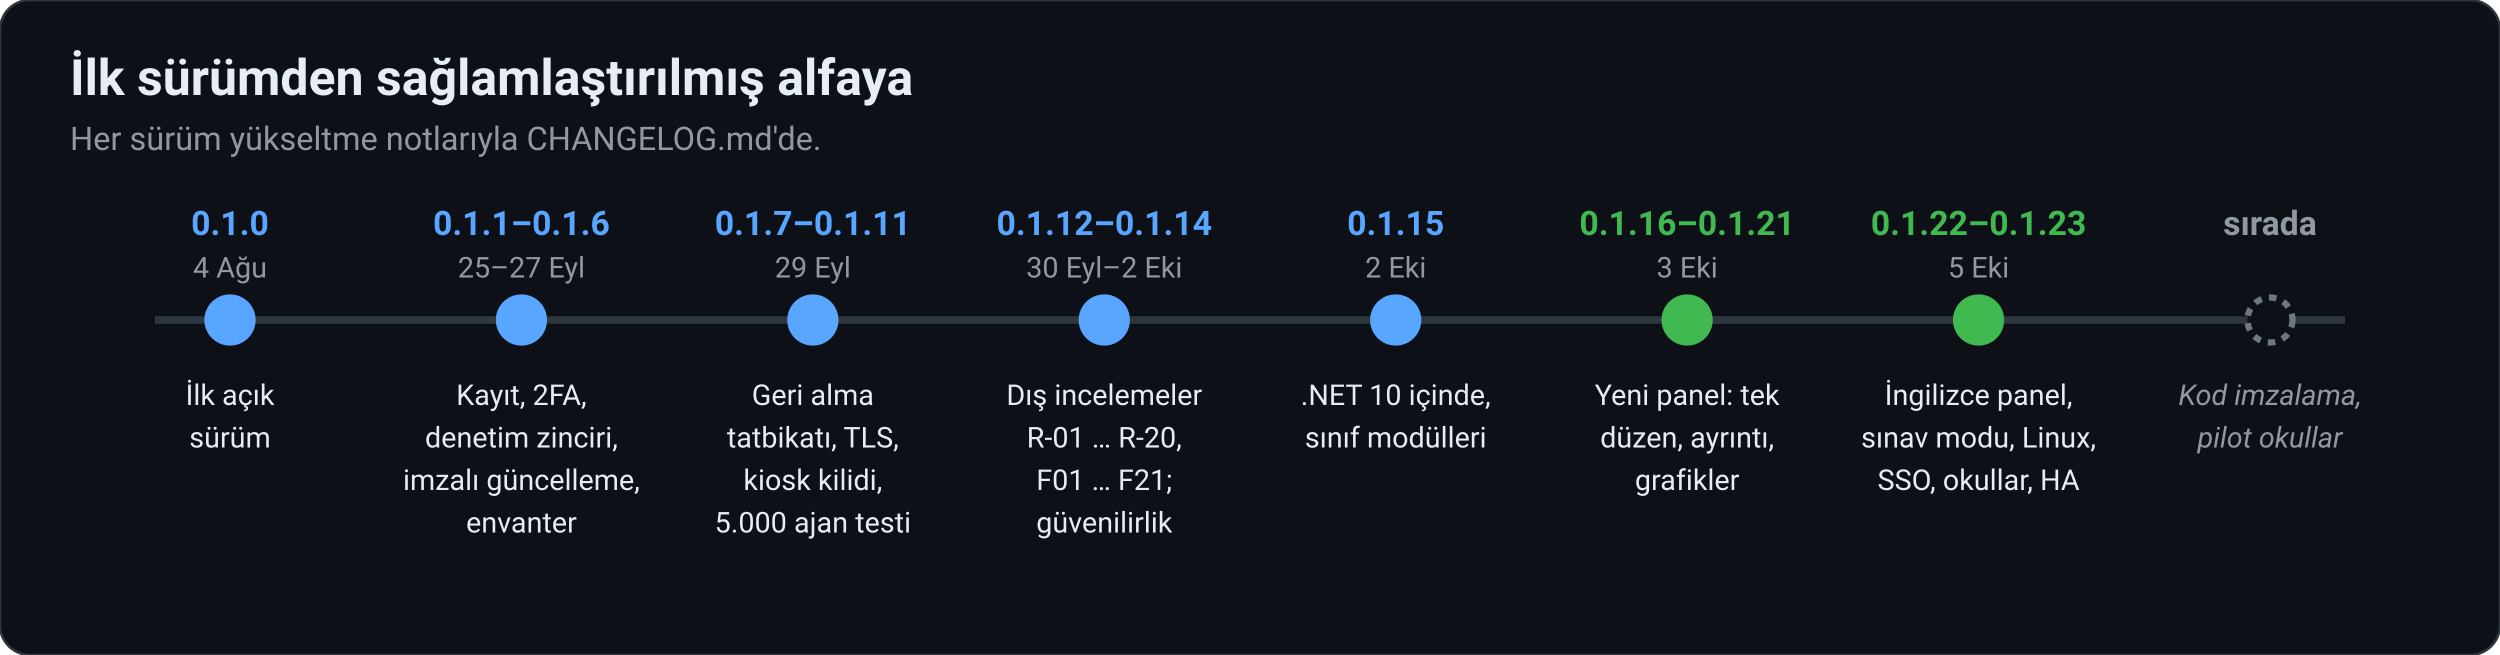
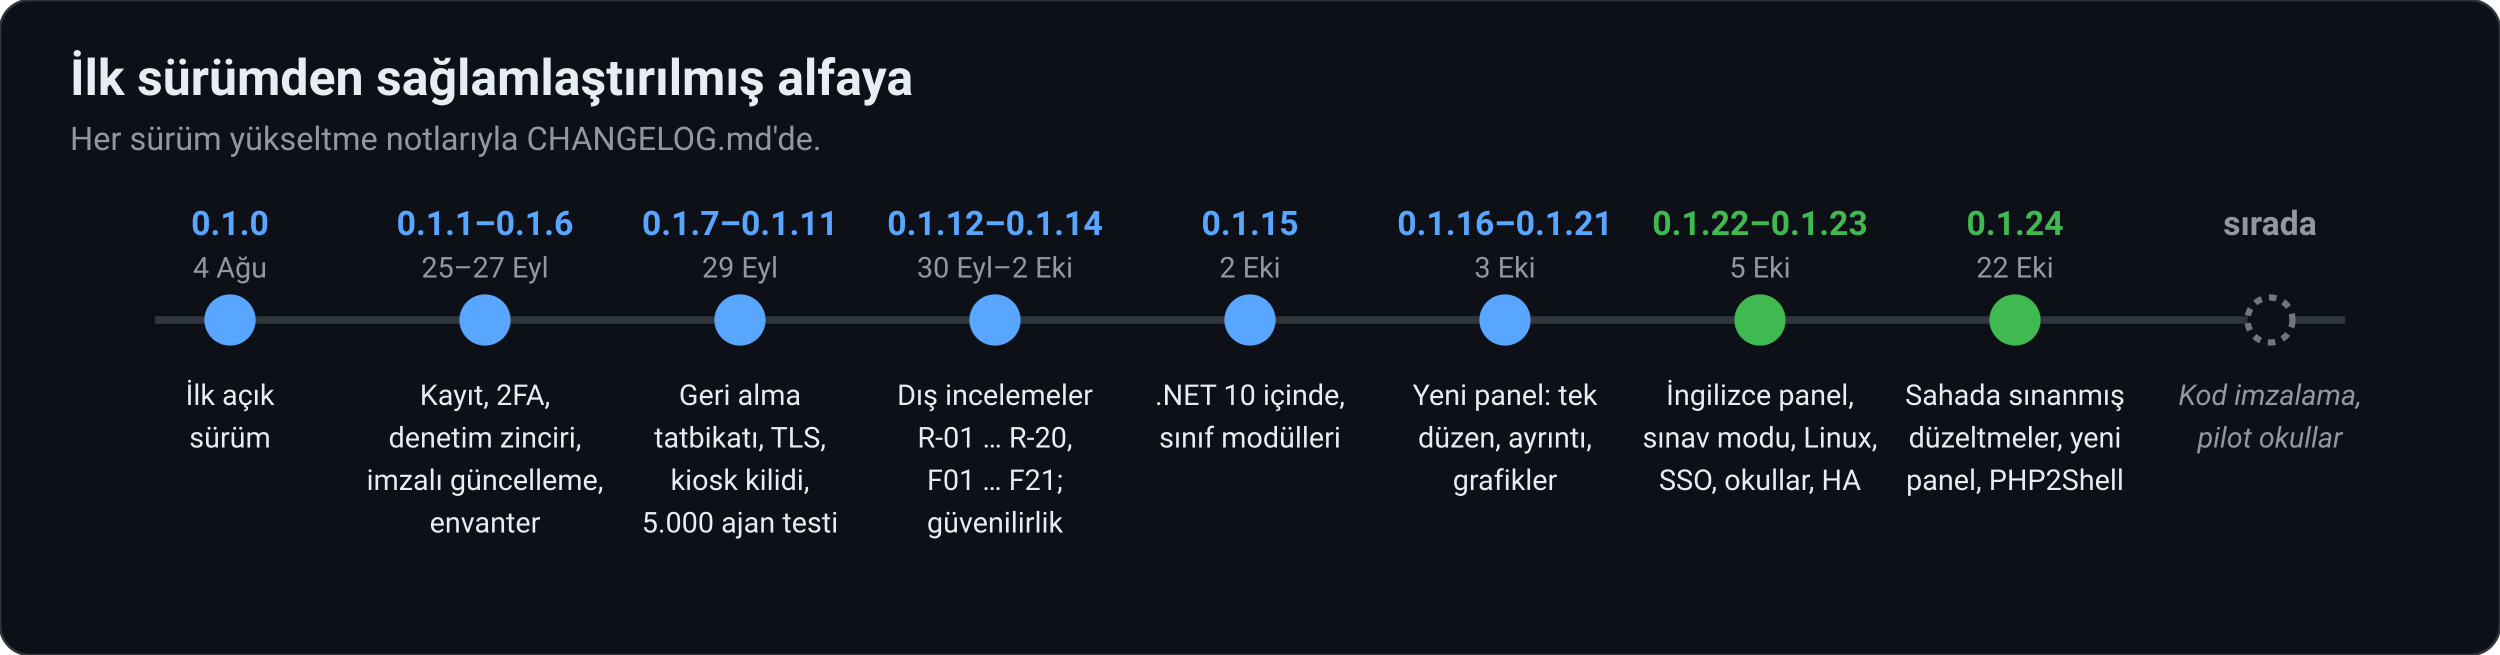
<svg xmlns="http://www.w3.org/2000/svg" viewBox="0 0 1000 262" width="1000" height="262" role="img" aria-label="İlk sürümden sağlamlaştırılmış alfaya">
  <defs>
    <marker id="arr-line" viewBox="0 0 10 10" refX="9" refY="5" markerWidth="7" markerHeight="7" orient="auto-start-reverse">
      <path d="M0,0 L10,5 L0,10 z" fill="#6e7681" />
    </marker>
    <marker id="arr-blue" viewBox="0 0 10 10" refX="9" refY="5" markerWidth="7" markerHeight="7" orient="auto-start-reverse">
      <path d="M0,0 L10,5 L0,10 z" fill="#58a6ff" />
    </marker>
    <marker id="arr-green" viewBox="0 0 10 10" refX="9" refY="5" markerWidth="7" markerHeight="7" orient="auto-start-reverse">
      <path d="M0,0 L10,5 L0,10 z" fill="#3fb950" />
    </marker>
    <marker id="arr-violet" viewBox="0 0 10 10" refX="9" refY="5" markerWidth="7" markerHeight="7" orient="auto-start-reverse">
      <path d="M0,0 L10,5 L0,10 z" fill="#bc8cff" />
    </marker>
    <marker id="arr-amber" viewBox="0 0 10 10" refX="9" refY="5" markerWidth="7" markerHeight="7" orient="auto-start-reverse">
      <path d="M0,0 L10,5 L0,10 z" fill="#e3b341" />
    </marker>
    <marker id="arr-red" viewBox="0 0 10 10" refX="9" refY="5" markerWidth="7" markerHeight="7" orient="auto-start-reverse">
      <path d="M0,0 L10,5 L0,10 z" fill="#ff7b72" />
    </marker>
  </defs>
  <rect x="0" y="0" width="1000" height="262" rx="12" fill="#0d1117" stroke="#30363d" stroke-width="1" />
  <text x="28" y="38" font-family="-apple-system,BlinkMacSystemFont,Segoe UI,Roboto,Helvetica,Arial,sans-serif" font-size="20" font-weight="700" fill="#e6edf3" text-anchor="start">İlk sürümden sağlamlaştırılmış alfaya</text>
  <text x="28" y="60" font-family="-apple-system,BlinkMacSystemFont,Segoe UI,Roboto,Helvetica,Arial,sans-serif" font-size="13" font-weight="400" fill="#9198a1" text-anchor="start">Her sürüm yükseltme notlarıyla CHANGELOG.md'de.</text>
  <line x1="62" y1="128" x2="938" y2="128" stroke="#30363d" stroke-width="3" />
  <circle cx="92.0" cy="128" r="9" fill="#58a6ff" stroke="#58a6ff" stroke-width="2.5" />
  <text x="92.0" y="94" font-family="-apple-system,BlinkMacSystemFont,Segoe UI,Roboto,Helvetica,Arial,sans-serif" font-size="13.5" font-weight="700" fill="#58a6ff" text-anchor="middle">0.1.0</text>
  <text x="92.0" y="111" font-family="-apple-system,BlinkMacSystemFont,Segoe UI,Roboto,Helvetica,Arial,sans-serif" font-size="11.5" font-weight="400" fill="#9198a1" text-anchor="middle">4 Ağu</text>
  <text x="92.0" y="162" font-family="-apple-system,BlinkMacSystemFont,Segoe UI,Roboto,Helvetica,Arial,sans-serif" font-size="11.5" font-weight="400" fill="#e6edf3" text-anchor="middle">İlk açık</text>
  <text x="92.0" y="179" font-family="-apple-system,BlinkMacSystemFont,Segoe UI,Roboto,Helvetica,Arial,sans-serif" font-size="11.5" font-weight="400" fill="#e6edf3" text-anchor="middle">sürüm</text>
-   <circle cx="208.571" cy="128" r="9" fill="#58a6ff" stroke="#58a6ff" stroke-width="2.5" />
-   <text x="208.571" y="94" font-family="-apple-system,BlinkMacSystemFont,Segoe UI,Roboto,Helvetica,Arial,sans-serif" font-size="13.5" font-weight="700" fill="#58a6ff" text-anchor="middle">0.1.1–0.1.6</text>
-   <text x="208.571" y="111" font-family="-apple-system,BlinkMacSystemFont,Segoe UI,Roboto,Helvetica,Arial,sans-serif" font-size="11.5" font-weight="400" fill="#9198a1" text-anchor="middle">25–27 Eyl</text>
-   <text x="208.571" y="162" font-family="-apple-system,BlinkMacSystemFont,Segoe UI,Roboto,Helvetica,Arial,sans-serif" font-size="11.5" font-weight="400" fill="#e6edf3" text-anchor="middle">Kayıt, 2FA,</text>
-   <text x="208.571" y="179" font-family="-apple-system,BlinkMacSystemFont,Segoe UI,Roboto,Helvetica,Arial,sans-serif" font-size="11.5" font-weight="400" fill="#e6edf3" text-anchor="middle">denetim zinciri,</text>
-   <text x="208.571" y="196" font-family="-apple-system,BlinkMacSystemFont,Segoe UI,Roboto,Helvetica,Arial,sans-serif" font-size="11.5" font-weight="400" fill="#e6edf3" text-anchor="middle">imzalı güncelleme,</text>
-   <text x="208.571" y="213" font-family="-apple-system,BlinkMacSystemFont,Segoe UI,Roboto,Helvetica,Arial,sans-serif" font-size="11.5" font-weight="400" fill="#e6edf3" text-anchor="middle">envanter</text>
-   <circle cx="325.143" cy="128" r="9" fill="#58a6ff" stroke="#58a6ff" stroke-width="2.5" />
-   <text x="325.143" y="94" font-family="-apple-system,BlinkMacSystemFont,Segoe UI,Roboto,Helvetica,Arial,sans-serif" font-size="13.5" font-weight="700" fill="#58a6ff" text-anchor="middle">0.1.7–0.1.11</text>
-   <text x="325.143" y="111" font-family="-apple-system,BlinkMacSystemFont,Segoe UI,Roboto,Helvetica,Arial,sans-serif" font-size="11.5" font-weight="400" fill="#9198a1" text-anchor="middle">29 Eyl</text>
-   <text x="325.143" y="162" font-family="-apple-system,BlinkMacSystemFont,Segoe UI,Roboto,Helvetica,Arial,sans-serif" font-size="11.5" font-weight="400" fill="#e6edf3" text-anchor="middle">Geri alma</text>
-   <text x="325.143" y="179" font-family="-apple-system,BlinkMacSystemFont,Segoe UI,Roboto,Helvetica,Arial,sans-serif" font-size="11.5" font-weight="400" fill="#e6edf3" text-anchor="middle">tatbikatı, TLS,</text>
-   <text x="325.143" y="196" font-family="-apple-system,BlinkMacSystemFont,Segoe UI,Roboto,Helvetica,Arial,sans-serif" font-size="11.5" font-weight="400" fill="#e6edf3" text-anchor="middle">kiosk kilidi,</text>
-   <text x="325.143" y="213" font-family="-apple-system,BlinkMacSystemFont,Segoe UI,Roboto,Helvetica,Arial,sans-serif" font-size="11.5" font-weight="400" fill="#e6edf3" text-anchor="middle">5.000 ajan testi</text>
-   <circle cx="441.714" cy="128" r="9" fill="#58a6ff" stroke="#58a6ff" stroke-width="2.5" />
-   <text x="441.714" y="94" font-family="-apple-system,BlinkMacSystemFont,Segoe UI,Roboto,Helvetica,Arial,sans-serif" font-size="13.5" font-weight="700" fill="#58a6ff" text-anchor="middle">0.1.12–0.1.14</text>
-   <text x="441.714" y="111" font-family="-apple-system,BlinkMacSystemFont,Segoe UI,Roboto,Helvetica,Arial,sans-serif" font-size="11.5" font-weight="400" fill="#9198a1" text-anchor="middle">30 Eyl–2 Eki</text>
-   <text x="441.714" y="162" font-family="-apple-system,BlinkMacSystemFont,Segoe UI,Roboto,Helvetica,Arial,sans-serif" font-size="11.5" font-weight="400" fill="#e6edf3" text-anchor="middle">Dış incelemeler</text>
-   <text x="441.714" y="179" font-family="-apple-system,BlinkMacSystemFont,Segoe UI,Roboto,Helvetica,Arial,sans-serif" font-size="11.5" font-weight="400" fill="#e6edf3" text-anchor="middle">R-01 … R-20,</text>
-   <text x="441.714" y="196" font-family="-apple-system,BlinkMacSystemFont,Segoe UI,Roboto,Helvetica,Arial,sans-serif" font-size="11.5" font-weight="400" fill="#e6edf3" text-anchor="middle">F01 … F21;</text>
-   <text x="441.714" y="213" font-family="-apple-system,BlinkMacSystemFont,Segoe UI,Roboto,Helvetica,Arial,sans-serif" font-size="11.5" font-weight="400" fill="#e6edf3" text-anchor="middle">güvenilirlik</text>
-   <circle cx="558.286" cy="128" r="9" fill="#58a6ff" stroke="#58a6ff" stroke-width="2.5" />
-   <text x="558.286" y="94" font-family="-apple-system,BlinkMacSystemFont,Segoe UI,Roboto,Helvetica,Arial,sans-serif" font-size="13.5" font-weight="700" fill="#58a6ff" text-anchor="middle">0.1.15</text>
-   <text x="558.286" y="111" font-family="-apple-system,BlinkMacSystemFont,Segoe UI,Roboto,Helvetica,Arial,sans-serif" font-size="11.5" font-weight="400" fill="#9198a1" text-anchor="middle">2 Eki</text>
-   <text x="558.286" y="162" font-family="-apple-system,BlinkMacSystemFont,Segoe UI,Roboto,Helvetica,Arial,sans-serif" font-size="11.5" font-weight="400" fill="#e6edf3" text-anchor="middle">.NET 10 içinde,</text>
-   <text x="558.286" y="179" font-family="-apple-system,BlinkMacSystemFont,Segoe UI,Roboto,Helvetica,Arial,sans-serif" font-size="11.5" font-weight="400" fill="#e6edf3" text-anchor="middle">sınıf modülleri</text>
-   <circle cx="674.857" cy="128" r="9" fill="#3fb950" stroke="#3fb950" stroke-width="2.5" />
-   <text x="674.857" y="94" font-family="-apple-system,BlinkMacSystemFont,Segoe UI,Roboto,Helvetica,Arial,sans-serif" font-size="13.5" font-weight="700" fill="#3fb950" text-anchor="middle">0.1.16–0.1.21</text>
-   <text x="674.857" y="111" font-family="-apple-system,BlinkMacSystemFont,Segoe UI,Roboto,Helvetica,Arial,sans-serif" font-size="11.5" font-weight="400" fill="#9198a1" text-anchor="middle">3 Eki</text>
-   <text x="674.857" y="162" font-family="-apple-system,BlinkMacSystemFont,Segoe UI,Roboto,Helvetica,Arial,sans-serif" font-size="11.5" font-weight="400" fill="#e6edf3" text-anchor="middle">Yeni panel: tek</text>
-   <text x="674.857" y="179" font-family="-apple-system,BlinkMacSystemFont,Segoe UI,Roboto,Helvetica,Arial,sans-serif" font-size="11.5" font-weight="400" fill="#e6edf3" text-anchor="middle">düzen, ayrıntı,</text>
-   <text x="674.857" y="196" font-family="-apple-system,BlinkMacSystemFont,Segoe UI,Roboto,Helvetica,Arial,sans-serif" font-size="11.5" font-weight="400" fill="#e6edf3" text-anchor="middle">grafikler</text>
-   <circle cx="791.429" cy="128" r="9" fill="#3fb950" stroke="#3fb950" stroke-width="2.5" />
-   <text x="791.429" y="94" font-family="-apple-system,BlinkMacSystemFont,Segoe UI,Roboto,Helvetica,Arial,sans-serif" font-size="13.5" font-weight="700" fill="#3fb950" text-anchor="middle">0.1.22–0.1.23</text>
-   <text x="791.429" y="111" font-family="-apple-system,BlinkMacSystemFont,Segoe UI,Roboto,Helvetica,Arial,sans-serif" font-size="11.5" font-weight="400" fill="#9198a1" text-anchor="middle">5 Eki</text>
-   <text x="791.429" y="162" font-family="-apple-system,BlinkMacSystemFont,Segoe UI,Roboto,Helvetica,Arial,sans-serif" font-size="11.5" font-weight="400" fill="#e6edf3" text-anchor="middle">İngilizce panel,</text>
-   <text x="791.429" y="179" font-family="-apple-system,BlinkMacSystemFont,Segoe UI,Roboto,Helvetica,Arial,sans-serif" font-size="11.5" font-weight="400" fill="#e6edf3" text-anchor="middle">sınav modu, Linux,</text>
-   <text x="791.429" y="196" font-family="-apple-system,BlinkMacSystemFont,Segoe UI,Roboto,Helvetica,Arial,sans-serif" font-size="11.5" font-weight="400" fill="#e6edf3" text-anchor="middle">SSO, okullar, HA</text>
+   <circle cx="194.0" cy="128" r="9" fill="#58a6ff" stroke="#58a6ff" stroke-width="2.5" />
+   <text x="194.0" y="94" font-family="-apple-system,BlinkMacSystemFont,Segoe UI,Roboto,Helvetica,Arial,sans-serif" font-size="13.5" font-weight="700" fill="#58a6ff" text-anchor="middle">0.1.1–0.1.6</text>
+   <text x="194.0" y="111" font-family="-apple-system,BlinkMacSystemFont,Segoe UI,Roboto,Helvetica,Arial,sans-serif" font-size="11.5" font-weight="400" fill="#9198a1" text-anchor="middle">25–27 Eyl</text>
+   <text x="194.0" y="162" font-family="-apple-system,BlinkMacSystemFont,Segoe UI,Roboto,Helvetica,Arial,sans-serif" font-size="11.5" font-weight="400" fill="#e6edf3" text-anchor="middle">Kayıt, 2FA,</text>
+   <text x="194.0" y="179" font-family="-apple-system,BlinkMacSystemFont,Segoe UI,Roboto,Helvetica,Arial,sans-serif" font-size="11.5" font-weight="400" fill="#e6edf3" text-anchor="middle">denetim zinciri,</text>
+   <text x="194.0" y="196" font-family="-apple-system,BlinkMacSystemFont,Segoe UI,Roboto,Helvetica,Arial,sans-serif" font-size="11.5" font-weight="400" fill="#e6edf3" text-anchor="middle">imzalı güncelleme,</text>
+   <text x="194.0" y="213" font-family="-apple-system,BlinkMacSystemFont,Segoe UI,Roboto,Helvetica,Arial,sans-serif" font-size="11.5" font-weight="400" fill="#e6edf3" text-anchor="middle">envanter</text>
+   <circle cx="296.0" cy="128" r="9" fill="#58a6ff" stroke="#58a6ff" stroke-width="2.5" />
+   <text x="296.0" y="94" font-family="-apple-system,BlinkMacSystemFont,Segoe UI,Roboto,Helvetica,Arial,sans-serif" font-size="13.5" font-weight="700" fill="#58a6ff" text-anchor="middle">0.1.7–0.1.11</text>
+   <text x="296.0" y="111" font-family="-apple-system,BlinkMacSystemFont,Segoe UI,Roboto,Helvetica,Arial,sans-serif" font-size="11.5" font-weight="400" fill="#9198a1" text-anchor="middle">29 Eyl</text>
+   <text x="296.0" y="162" font-family="-apple-system,BlinkMacSystemFont,Segoe UI,Roboto,Helvetica,Arial,sans-serif" font-size="11.5" font-weight="400" fill="#e6edf3" text-anchor="middle">Geri alma</text>
+   <text x="296.0" y="179" font-family="-apple-system,BlinkMacSystemFont,Segoe UI,Roboto,Helvetica,Arial,sans-serif" font-size="11.5" font-weight="400" fill="#e6edf3" text-anchor="middle">tatbikatı, TLS,</text>
+   <text x="296.0" y="196" font-family="-apple-system,BlinkMacSystemFont,Segoe UI,Roboto,Helvetica,Arial,sans-serif" font-size="11.5" font-weight="400" fill="#e6edf3" text-anchor="middle">kiosk kilidi,</text>
+   <text x="296.0" y="213" font-family="-apple-system,BlinkMacSystemFont,Segoe UI,Roboto,Helvetica,Arial,sans-serif" font-size="11.5" font-weight="400" fill="#e6edf3" text-anchor="middle">5.000 ajan testi</text>
+   <circle cx="398.0" cy="128" r="9" fill="#58a6ff" stroke="#58a6ff" stroke-width="2.5" />
+   <text x="398.0" y="94" font-family="-apple-system,BlinkMacSystemFont,Segoe UI,Roboto,Helvetica,Arial,sans-serif" font-size="13.5" font-weight="700" fill="#58a6ff" text-anchor="middle">0.1.12–0.1.14</text>
+   <text x="398.0" y="111" font-family="-apple-system,BlinkMacSystemFont,Segoe UI,Roboto,Helvetica,Arial,sans-serif" font-size="11.5" font-weight="400" fill="#9198a1" text-anchor="middle">30 Eyl–2 Eki</text>
+   <text x="398.0" y="162" font-family="-apple-system,BlinkMacSystemFont,Segoe UI,Roboto,Helvetica,Arial,sans-serif" font-size="11.5" font-weight="400" fill="#e6edf3" text-anchor="middle">Dış incelemeler</text>
+   <text x="398.0" y="179" font-family="-apple-system,BlinkMacSystemFont,Segoe UI,Roboto,Helvetica,Arial,sans-serif" font-size="11.5" font-weight="400" fill="#e6edf3" text-anchor="middle">R-01 … R-20,</text>
+   <text x="398.0" y="196" font-family="-apple-system,BlinkMacSystemFont,Segoe UI,Roboto,Helvetica,Arial,sans-serif" font-size="11.5" font-weight="400" fill="#e6edf3" text-anchor="middle">F01 … F21;</text>
+   <text x="398.0" y="213" font-family="-apple-system,BlinkMacSystemFont,Segoe UI,Roboto,Helvetica,Arial,sans-serif" font-size="11.5" font-weight="400" fill="#e6edf3" text-anchor="middle">güvenilirlik</text>
+   <circle cx="500.0" cy="128" r="9" fill="#58a6ff" stroke="#58a6ff" stroke-width="2.5" />
+   <text x="500.0" y="94" font-family="-apple-system,BlinkMacSystemFont,Segoe UI,Roboto,Helvetica,Arial,sans-serif" font-size="13.5" font-weight="700" fill="#58a6ff" text-anchor="middle">0.1.15</text>
+   <text x="500.0" y="111" font-family="-apple-system,BlinkMacSystemFont,Segoe UI,Roboto,Helvetica,Arial,sans-serif" font-size="11.5" font-weight="400" fill="#9198a1" text-anchor="middle">2 Eki</text>
+   <text x="500.0" y="162" font-family="-apple-system,BlinkMacSystemFont,Segoe UI,Roboto,Helvetica,Arial,sans-serif" font-size="11.5" font-weight="400" fill="#e6edf3" text-anchor="middle">.NET 10 içinde,</text>
+   <text x="500.0" y="179" font-family="-apple-system,BlinkMacSystemFont,Segoe UI,Roboto,Helvetica,Arial,sans-serif" font-size="11.5" font-weight="400" fill="#e6edf3" text-anchor="middle">sınıf modülleri</text>
+   <circle cx="602.0" cy="128" r="9" fill="#58a6ff" stroke="#58a6ff" stroke-width="2.5" />
+   <text x="602.0" y="94" font-family="-apple-system,BlinkMacSystemFont,Segoe UI,Roboto,Helvetica,Arial,sans-serif" font-size="13.5" font-weight="700" fill="#58a6ff" text-anchor="middle">0.1.16–0.1.21</text>
+   <text x="602.0" y="111" font-family="-apple-system,BlinkMacSystemFont,Segoe UI,Roboto,Helvetica,Arial,sans-serif" font-size="11.5" font-weight="400" fill="#9198a1" text-anchor="middle">3 Eki</text>
+   <text x="602.0" y="162" font-family="-apple-system,BlinkMacSystemFont,Segoe UI,Roboto,Helvetica,Arial,sans-serif" font-size="11.5" font-weight="400" fill="#e6edf3" text-anchor="middle">Yeni panel: tek</text>
+   <text x="602.0" y="179" font-family="-apple-system,BlinkMacSystemFont,Segoe UI,Roboto,Helvetica,Arial,sans-serif" font-size="11.5" font-weight="400" fill="#e6edf3" text-anchor="middle">düzen, ayrıntı,</text>
+   <text x="602.0" y="196" font-family="-apple-system,BlinkMacSystemFont,Segoe UI,Roboto,Helvetica,Arial,sans-serif" font-size="11.5" font-weight="400" fill="#e6edf3" text-anchor="middle">grafikler</text>
+   <circle cx="704.0" cy="128" r="9" fill="#3fb950" stroke="#3fb950" stroke-width="2.5" />
+   <text x="704.0" y="94" font-family="-apple-system,BlinkMacSystemFont,Segoe UI,Roboto,Helvetica,Arial,sans-serif" font-size="13.5" font-weight="700" fill="#3fb950" text-anchor="middle">0.1.22–0.1.23</text>
+   <text x="704.0" y="111" font-family="-apple-system,BlinkMacSystemFont,Segoe UI,Roboto,Helvetica,Arial,sans-serif" font-size="11.5" font-weight="400" fill="#9198a1" text-anchor="middle">5 Eki</text>
+   <text x="704.0" y="162" font-family="-apple-system,BlinkMacSystemFont,Segoe UI,Roboto,Helvetica,Arial,sans-serif" font-size="11.5" font-weight="400" fill="#e6edf3" text-anchor="middle">İngilizce panel,</text>
+   <text x="704.0" y="179" font-family="-apple-system,BlinkMacSystemFont,Segoe UI,Roboto,Helvetica,Arial,sans-serif" font-size="11.5" font-weight="400" fill="#e6edf3" text-anchor="middle">sınav modu, Linux,</text>
+   <text x="704.0" y="196" font-family="-apple-system,BlinkMacSystemFont,Segoe UI,Roboto,Helvetica,Arial,sans-serif" font-size="11.5" font-weight="400" fill="#e6edf3" text-anchor="middle">SSO, okullar, HA</text>
+   <circle cx="806.0" cy="128" r="9" fill="#3fb950" stroke="#3fb950" stroke-width="2.5" />
+   <text x="806.0" y="94" font-family="-apple-system,BlinkMacSystemFont,Segoe UI,Roboto,Helvetica,Arial,sans-serif" font-size="13.5" font-weight="700" fill="#3fb950" text-anchor="middle">0.1.24</text>
+   <text x="806.0" y="111" font-family="-apple-system,BlinkMacSystemFont,Segoe UI,Roboto,Helvetica,Arial,sans-serif" font-size="11.5" font-weight="400" fill="#9198a1" text-anchor="middle">22 Eki</text>
+   <text x="806.0" y="162" font-family="-apple-system,BlinkMacSystemFont,Segoe UI,Roboto,Helvetica,Arial,sans-serif" font-size="11.5" font-weight="400" fill="#e6edf3" text-anchor="middle">Sahada sınanmış</text>
+   <text x="806.0" y="179" font-family="-apple-system,BlinkMacSystemFont,Segoe UI,Roboto,Helvetica,Arial,sans-serif" font-size="11.5" font-weight="400" fill="#e6edf3" text-anchor="middle">düzeltmeler, yeni</text>
+   <text x="806.0" y="196" font-family="-apple-system,BlinkMacSystemFont,Segoe UI,Roboto,Helvetica,Arial,sans-serif" font-size="11.5" font-weight="400" fill="#e6edf3" text-anchor="middle">panel, PHP2Shell</text>
  <circle cx="908.0" cy="128" r="9" fill="#0d1117" stroke="#6e7681" stroke-width="2.5" stroke-dasharray="3 3" />
  <text x="908.0" y="94" font-family="-apple-system,BlinkMacSystemFont,Segoe UI,Roboto,Helvetica,Arial,sans-serif" font-size="13.5" font-weight="700" fill="#9198a1" text-anchor="middle">sırada</text>
  <text x="908.0" y="111" font-family="-apple-system,BlinkMacSystemFont,Segoe UI,Roboto,Helvetica,Arial,sans-serif" font-size="11.5" font-weight="400" fill="#9198a1" text-anchor="middle" />
  <text x="908.0" y="162" font-family="-apple-system,BlinkMacSystemFont,Segoe UI,Roboto,Helvetica,Arial,sans-serif" font-size="11.5" font-weight="400" fill="#9198a1" text-anchor="middle" font-style="italic">Kod imzalama,</text>
  <text x="908.0" y="179" font-family="-apple-system,BlinkMacSystemFont,Segoe UI,Roboto,Helvetica,Arial,sans-serif" font-size="11.5" font-weight="400" fill="#9198a1" text-anchor="middle" font-style="italic">pilot okullar</text>
</svg>
